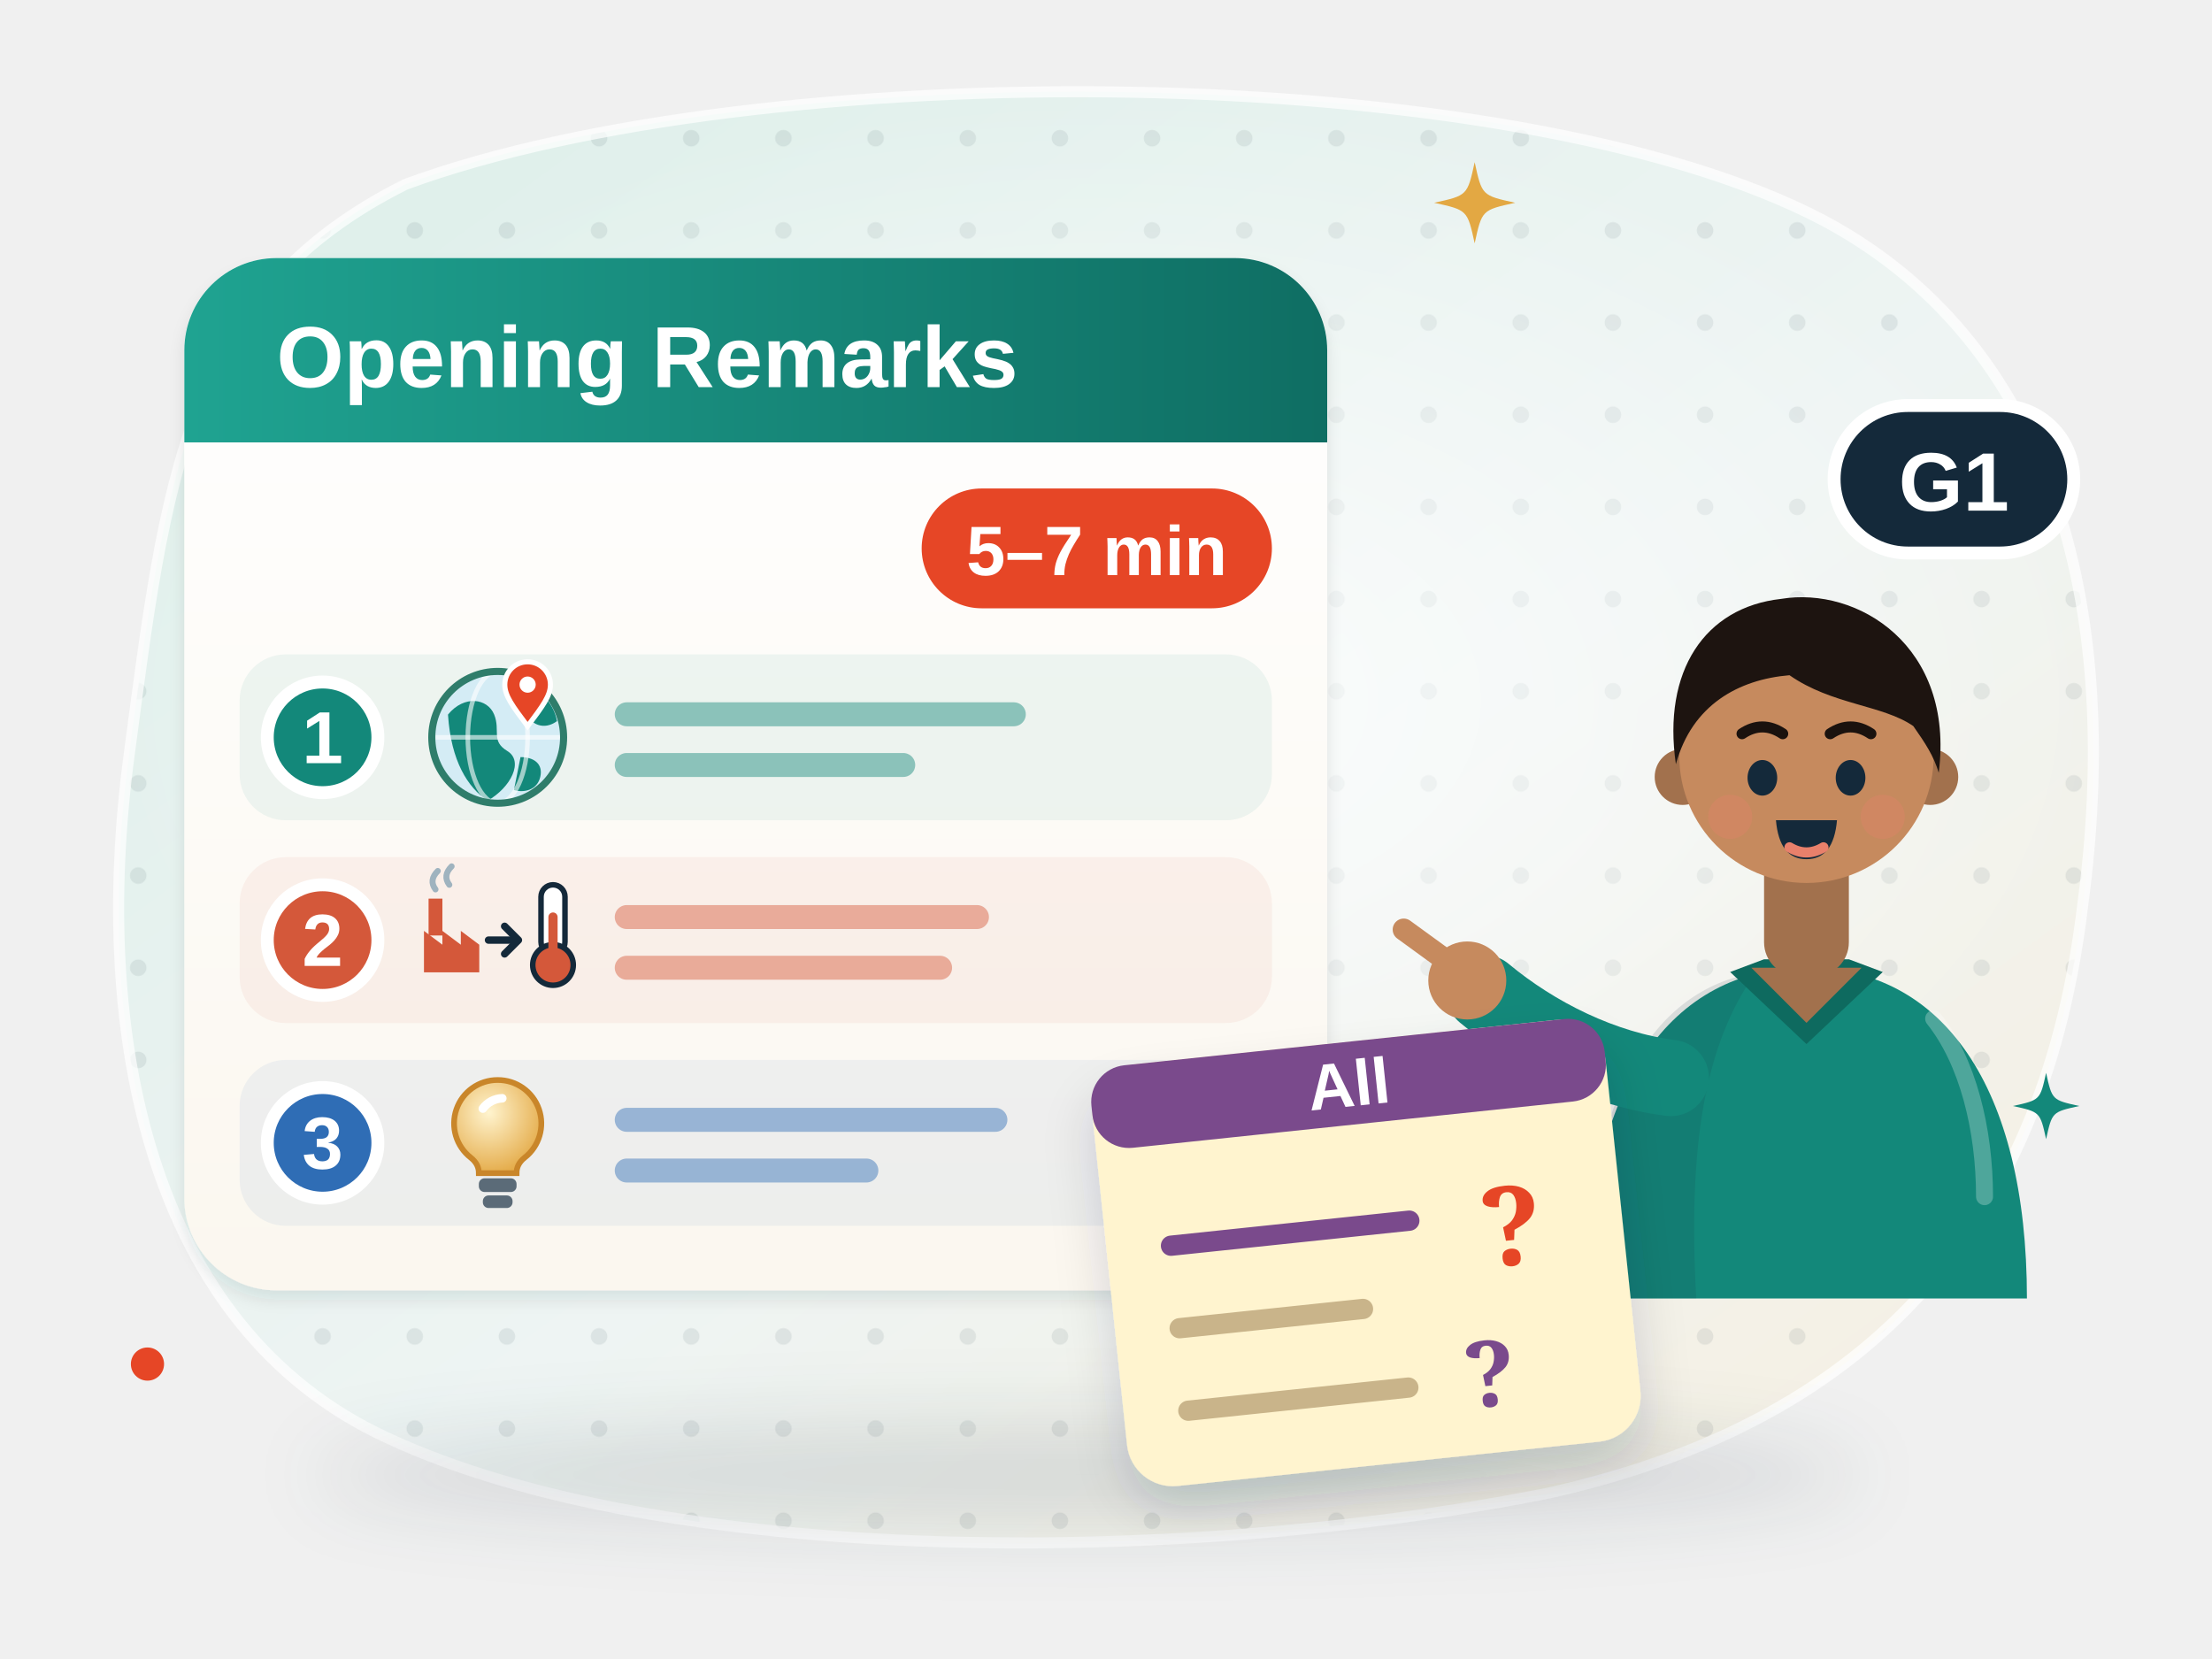
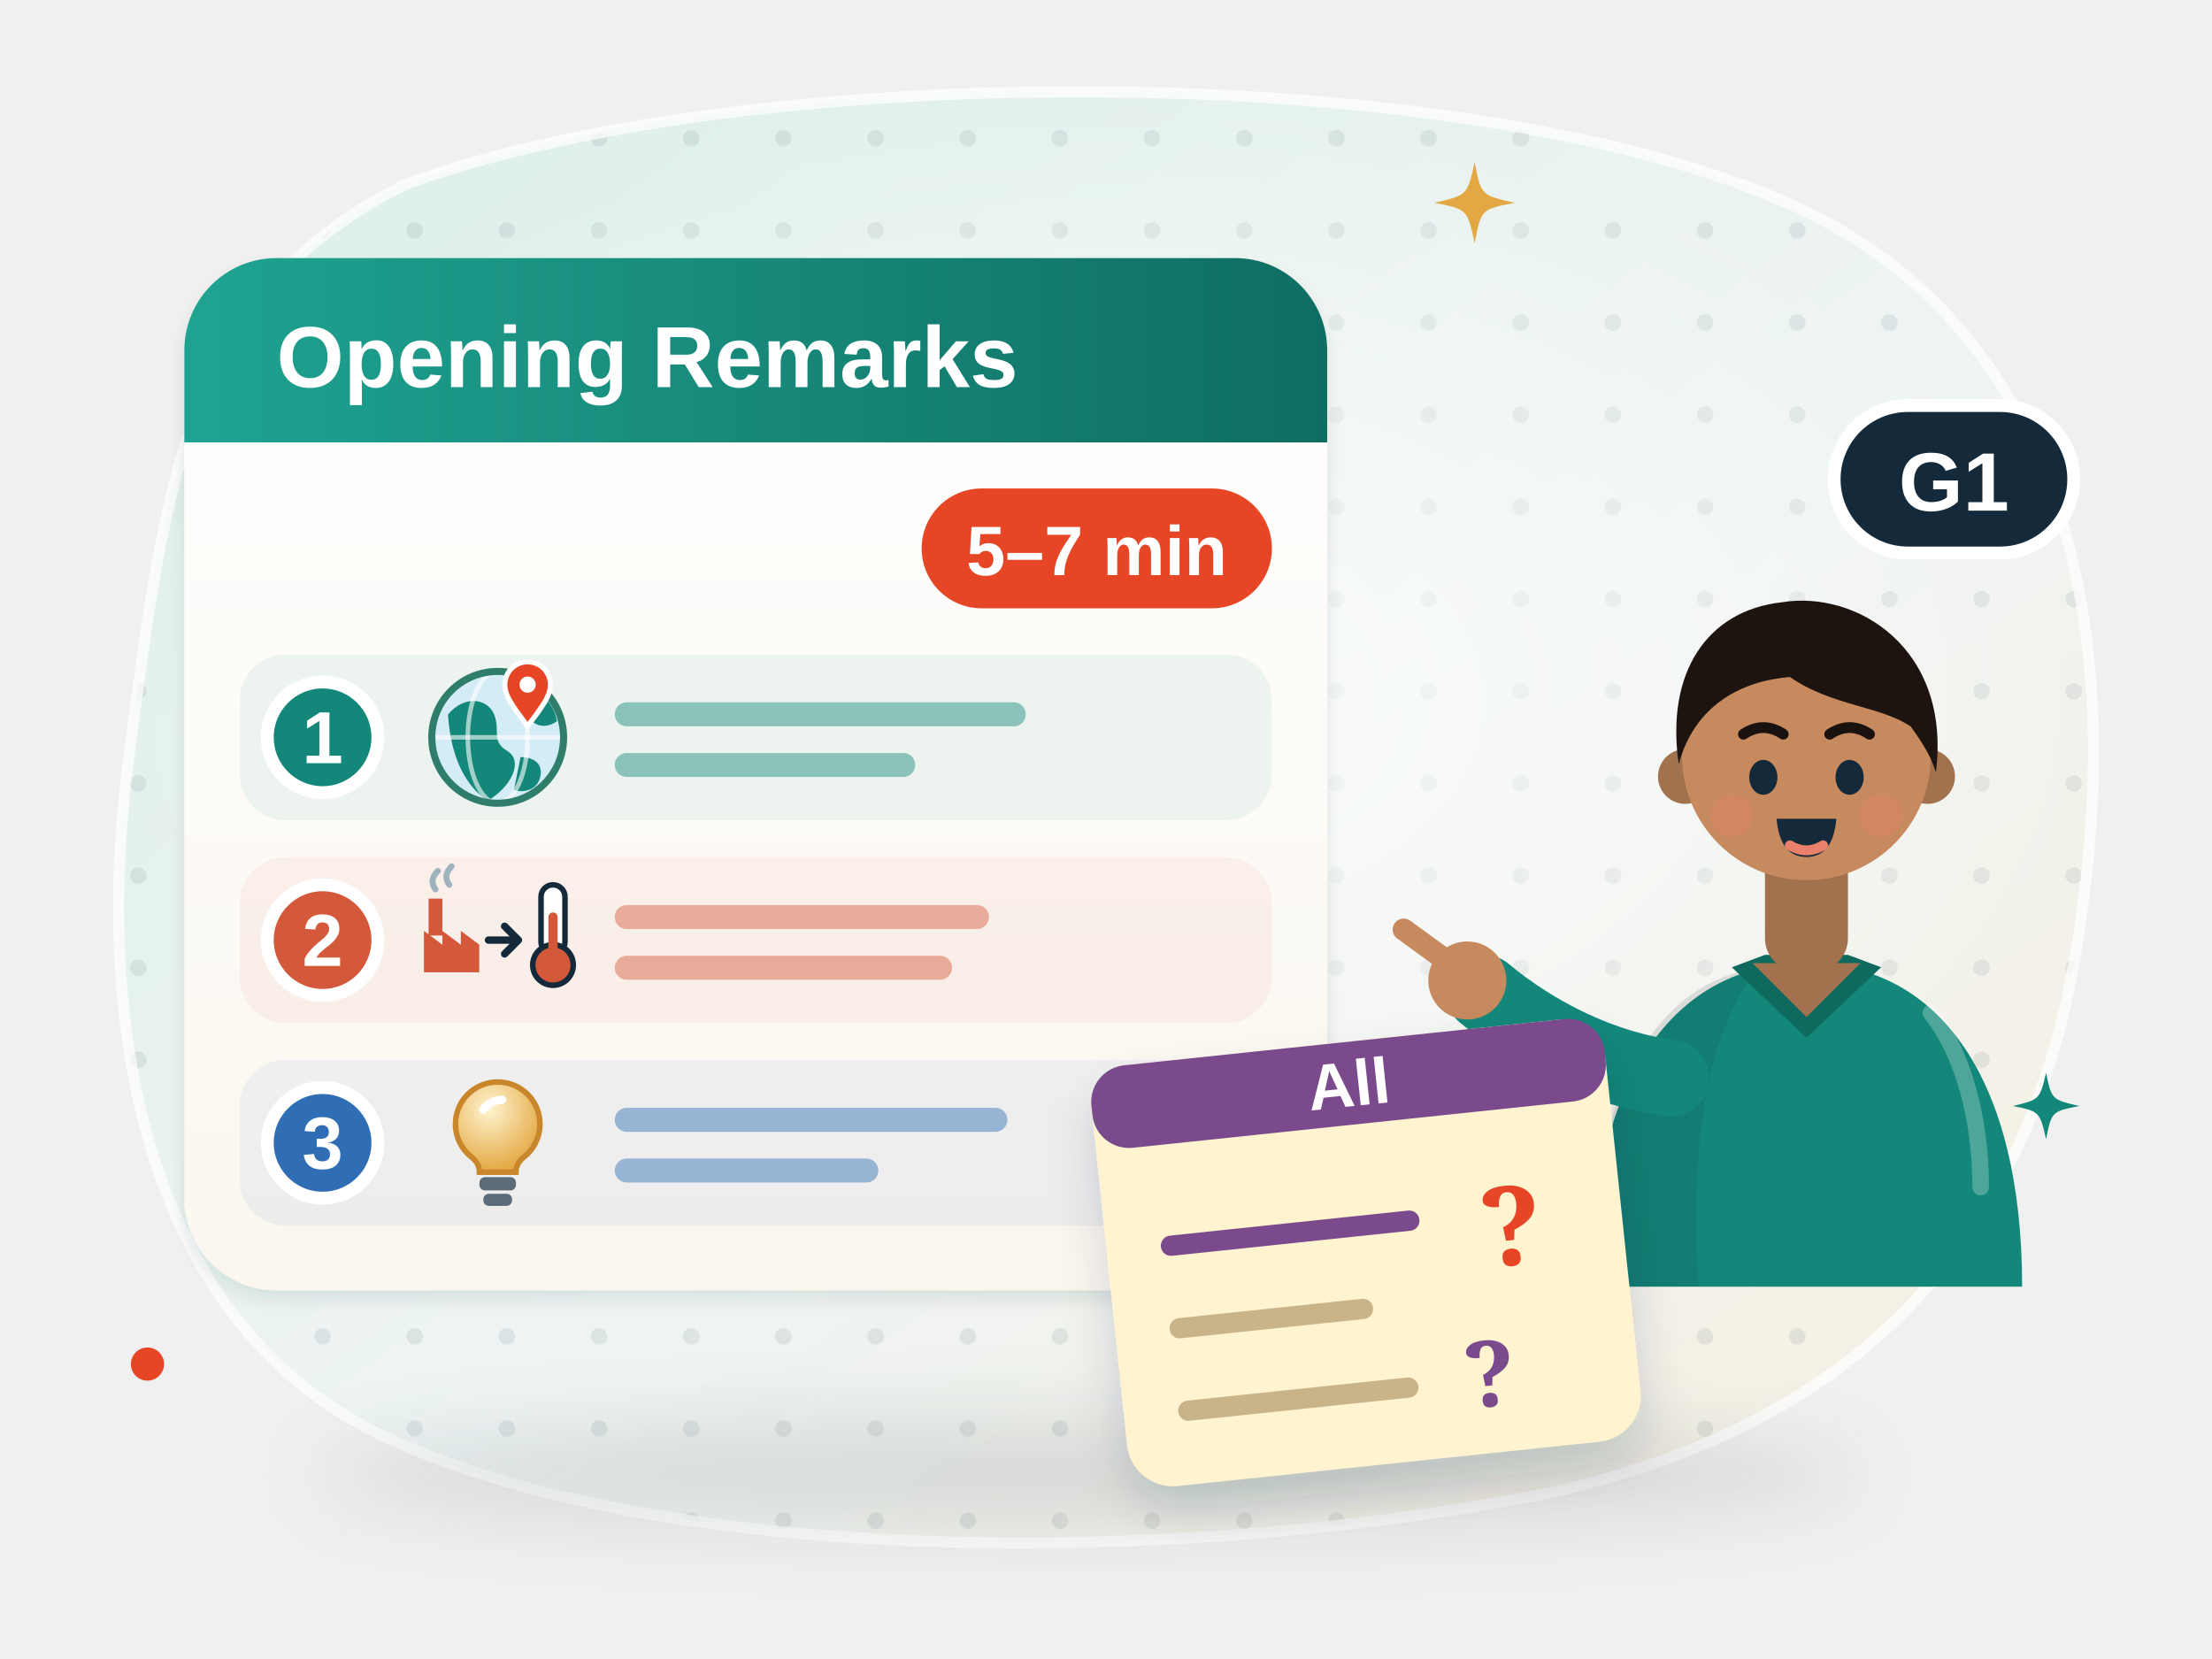
<svg xmlns="http://www.w3.org/2000/svg" viewBox="0 0 240 180" fill="none" role="img" aria-label="Revision of the task: a Group 1 student points to the Opening Remarks plan, 5–7 minutes in three parts — 1 the country, 2 causes and effects, 3 strategies — while the rest of the class writes questions on a notepad">
  <style>
.o1x-tw { animation: o1x-tw 3.2s ease-in-out infinite; transform-box: fill-box; transform-origin: center; }
@keyframes o1x-tw { 0%, 100% { opacity: .35; transform: scale(.6); } 50% { opacity: 1; transform: scale(1); } }
.o1x-fl { animation: o1x-fl 6s ease-in-out infinite; } .o1x-fb { animation: o1x-fl 6.5s ease-in-out -3s infinite; }
@keyframes o1x-fl { 50% { transform: translateY(-3px); } }
.o1x-bl { animation: o1x-bl 4.6s infinite; transform-box: fill-box; transform-origin: center; }
@keyframes o1x-bl { 0%, 93%, 100% { transform: scaleY(1); } 96% { transform: scaleY(.1); } }
.o1x-arm { animation: o1x-arm 3s ease-in-out infinite; transform-box: fill-box; transform-origin: 100% 100%; }
@keyframes o1x-arm { 0%, 100% { transform: rotate(0); } 50% { transform: rotate(6deg); } }
.o1x-wr { stroke-dasharray: 26; animation: o1x-wr 4s ease-in-out infinite; }
@keyframes o1x-wr { 0% { stroke-dashoffset: 26; } 50%, 100% { stroke-dashoffset: 0; } }
@media (prefers-reduced-motion: reduce) { * { animation: none !important; } }
</style>
  <defs>
    <linearGradient id="o1x-bg" x1="0" y1="0" x2="1" y2="1">
      <stop offset="0" stop-color="#dcefe9" />
      <stop offset=".55" stop-color="#eef4f3" />
      <stop offset="1" stop-color="#f7efe0" />
    </linearGradient>
    <pattern id="o1x-dots" width="10" height="10" patternUnits="userSpaceOnUse">
      <circle cx="5" cy="5" r=".9" fill="#14293a" fill-opacity=".08" />
    </pattern>
    <radialGradient id="o1x-glow" cx=".5" cy=".5" r=".5">
      <stop offset="0" stop-color="#fff" stop-opacity=".8" />
      <stop offset="1" stop-color="#fff" stop-opacity="0" />
    </radialGradient>
    <filter id="o1x-sh" x="-25%" y="-25%" width="150%" height="160%">
      <feDropShadow dx="0" dy="4" stdDeviation="4" flood-color="#14293a" flood-opacity=".16" />
      <feDropShadow dx="0" dy="1" stdDeviation=".8" flood-color="#14293a" flood-opacity=".1" />
    </filter>
    <filter id="o1x-sh2" x="-30%" y="-30%" width="160%" height="170%">
      <feDropShadow dx="0" dy="2.5" stdDeviation="2.5" flood-color="#14293a" flood-opacity=".16" />
    </filter>
    <filter id="o1x-blur" x="-20%" y="-200%" width="140%" height="500%">
      <feGaussianBlur stdDeviation="4" />
    </filter>
    <linearGradient id="o1x-paper" x1="0" y1="0" x2="0" y2="1">
      <stop offset="0" stop-color="#fff" />
      <stop offset="1" stop-color="#fbf7ef" />
    </linearGradient>
-     <linearGradient id="o1x-shine" x1="0" y1="0" x2="0" y2="1">
-       <stop offset="0" stop-color="#fff" stop-opacity=".55" />
-       <stop offset="1" stop-color="#fff" stop-opacity="0" />
-     </linearGradient>
    <clipPath id="o1x-clip">
      <path d="M44 20C82 6 164 6 198 24c26 14 32 44 28 74-4 34-22 56-58 64-40 8-96 8-126-6C16 144 10 112 14 82c4-30 6-50 30-62z" />
    </clipPath>
    <linearGradient id="o1x-hd" x1="0" y1="0" x2="1" y2="0">
      <stop offset="0" stop-color="#1fa391" />
      <stop offset="1" stop-color="#0f6e63" />
    </linearGradient>
-     <radialGradient id="o1x-bulb" cx="0.4" cy="0.35" r="0.7">
+     <radialGradient id="o1x-bulb" cx="0.4" cy="0.3" r="0.7">
      <stop offset="0" stop-color="#fff4cf" />
      <stop offset="1" stop-color="#e3a843" />
    </radialGradient>
  </defs>
  <path d="M44 20C82 6 164 6 198 24c26 14 32 44 28 74-4 34-22 56-58 64-40 8-96 8-126-6C16 144 10 112 14 82c4-30 6-50 30-62z" fill="url(#o1x-bg)" />
  <g clip-path="url(#o1x-clip)">
    <rect width="240" height="180" fill="url(#o1x-dots)" />
    <ellipse cx="120" cy="76" rx="110" ry="66" fill="url(#o1x-glow)" />
  </g>
  <path d="M44 20C82 6 164 6 198 24c26 14 32 44 28 74-4 34-22 56-58 64-40 8-96 8-126-6C16 144 10 112 14 82c4-30 6-50 30-62z" stroke="#fff" stroke-opacity=".7" stroke-width="1.2" />
  <ellipse cx="118" cy="160" rx="84" ry="6" fill="#14293a" opacity=".12" filter="url(#o1x-blur)" />
  <g class="o1x-fl">
    <rect x="20" y="28" width="124" height="112" rx="10" fill="url(#o1x-paper)" filter="url(#o1x-sh)" />
    <path d="M20 48V38a10 10 0 0 1 10-10h104a10 10 0 0 1 10 10v10z" fill="url(#o1x-hd)" />
    <text x="30" y="42" font-family="'Helvetica Neue', Arial, sans-serif" font-size="9.4" font-weight="800" fill="#fff">Opening Remarks</text>
    <rect x="100" y="53" width="38" height="13" rx="6.5" fill="#e64626" />
    <text x="119" y="62.4" text-anchor="middle" font-family="'Helvetica Neue', Arial, sans-serif" font-size="7.6" font-weight="800" fill="#fff">5–7 min</text>
    <rect x="26" y="71" width="112" height="18" rx="5" fill="#13887a" fill-opacity=".07" />
    <circle cx="35" cy="80" r="6" fill="#13887a" stroke="#fff" stroke-width="1.4" />
    <text x="35" y="82.8" text-anchor="middle" font-family="'Helvetica Neue', Arial, sans-serif" font-size="8" font-weight="800" fill="#fff">1</text>
    <g transform="translate(54 80)">
      <g transform="scale(.55)">
        <circle r="13" fill="#d4ecf5" />
-         <path d="M-9.8 -4.5c3.2 -3.9 7.8 -3.2 9.1 0s-0.7 5.2 2.6 7.20.7 7.2 -3.9 9.8c-3.9 -2.6 -7.2 -7.8 -7.8 -16.9z" fill="#13887a" />
+         <path d="M-9.8 -4.5c3.2 -3.9 7.8 -3.2 9.1 0s-0.7 5.2 2.6 7.2.7 7.2 -3.9 9.8c-3.9 -2.6 -7.2 -7.8 -7.8 -16.9z" fill="#13887a" />
        <path d="M3.2 -11.0c4.5 0.7 7.8 3.9 8.5 7.8c-2.6 1.9 -5.2 0.7 -6.5 -1.9s-1.9 -3.9 -1.9 -5.9z" fill="#13887a" />
        <path d="M4.5 3.9c2.6 0 4.5 1.3 3.9 3.9s-3.2 3.2 -5.2 2.6z" fill="#13887a" />
        <ellipse rx="5.9" ry="13" stroke="#fff" stroke-opacity=".6" stroke-width=".9" />
        <path d="M-13 0H13" stroke="#fff" stroke-opacity=".6" stroke-width=".9" />
        <circle r="13" stroke="#2f7d6b" stroke-width="1.4" />
        <g transform="translate(5.9 -5.2)">
          <path d="M0 3C-3-1-4.5-3-4.5-5.2a4.5 4.5 0 0 1 9 0C4.5-3 3-1 0 3z" fill="#e64626" stroke="#fff" stroke-width="1" />
          <circle cy="-5.2" r="1.6" fill="#fff" />
        </g>
      </g>
    </g>
    <path d="M68 77.5h42M68 83h30" stroke="#13887a" stroke-width="2.6" stroke-linecap="round" opacity=".45" />
    <rect x="26" y="93" width="112" height="18" rx="5" fill="#d4583a" fill-opacity=".07" />
    <circle cx="35" cy="102" r="6" fill="#d4583a" stroke="#fff" stroke-width="1.4" />
    <text x="35" y="104.8" text-anchor="middle" font-family="'Helvetica Neue', Arial, sans-serif" font-size="8" font-weight="800" fill="#fff">2</text>
    <g transform="translate(54 102)">
      <g transform="scale(.5)">
        <path d="M-16 7v-9l4 3v-3l4 3v-3l4 3v6z" fill="#d4583a" />
        <rect x="-15" y="-9" width="3" height="8" fill="#d4583a" />
        <path d="M-13.5-11q-1.5-2 .5-4M-10.5-12q-1.5-2 .5-4" stroke="#9fb3bf" stroke-width="1.3" stroke-linecap="round" />
        <path d="M-2 0h5" stroke="#14293a" stroke-width="1.6" stroke-linecap="round" />
        <path d="M1.5-3l3 3-3 3" stroke="#14293a" stroke-width="1.6" stroke-linecap="round" stroke-linejoin="round" />
        <rect x="9.4" y="-12" width="5.2" height="15" rx="2.6" fill="#fff" stroke="#14293a" stroke-width="1.2" />
        <circle cx="12" cy="5.4" r="4.4" fill="#d4583a" stroke="#14293a" stroke-width="1.2" />
        <rect x="11" y="-6" width="2" height="10" rx="1" fill="#d4583a" />
      </g>
    </g>
    <path d="M68 99.5h38M68 105h34" stroke="#d4583a" stroke-width="2.6" stroke-linecap="round" opacity=".45" />
    <rect x="26" y="115" width="112" height="18" rx="5" fill="#2f6db5" fill-opacity=".07" />
    <circle cx="35" cy="124" r="6" fill="#2f6db5" stroke="#fff" stroke-width="1.4" />
    <text x="35" y="126.8" text-anchor="middle" font-family="'Helvetica Neue', Arial, sans-serif" font-size="8" font-weight="800" fill="#fff">3</text>
    <g transform="translate(54 124)">
-       <g transform="scale(0.62)">
+       <g transform="scale(0.6)">
        <path d="M0-11a7.6 7.6 0 0 1 4.7 13.6c-1 .8-1.4 1.7-1.4 2.7h-6.6c0-1-.4-1.9-1.4-2.7A7.6 7.6 0 0 1 0-11z" fill="url(#o1x-bulb)" stroke="#c9862a" stroke-width="1" />
        <path d="M-2.6-6a4.4 4.4 0 0 1 3.4-1.8" stroke="#fff" stroke-width="1.5" stroke-linecap="round" />
        <rect x="-3.3" y="6.2" width="6.6" height="2.4" rx="1" fill="#5b6b78" />
        <rect x="-2.6" y="9.2" width="5.2" height="2.2" rx="1" fill="#5b6b78" />
      </g>
    </g>
    <path d="M68 121.5h40M68 127h26" stroke="#2f6db5" stroke-width="2.6" stroke-linecap="round" opacity=".45" />
  </g>
-   <g transform="translate(196 82) scale(-0.92 0.92)">
+   <g transform="translate(196 82) scale(-0.9 0.9)">
    <path d="M-26 64C-26 39-16 25 0 25C16 25 26 39 26 64z" fill="#13887a" />
    <path d="M6 25.6C18 27.5 26 40 26 64H13C14 46 12 34 6 25.6z" fill="#14293a" opacity=".12" />
    <path d="M-15 31C-19 36-21 44-21 52" stroke="#fff" stroke-opacity=".25" stroke-width="2" stroke-linecap="round" />
    <path d="M-9 25.5L0 34L9 25.5L5 24H-5z" fill="#0e6a5f" />
    <rect x="-5" y="9" width="10" height="17" rx="4" fill="#a2714d" />
    <path d="M-6.5 25L0 31.5L6.5 25z" fill="#a2714d" />
    <circle cx="-14.6" cy="2.5" r="3.3" fill="#a2714d" />
    <circle cx="14.6" cy="2.5" r="3.3" fill="#a2714d" />
    <circle r="15" fill="#c68a5e" />
    <path d="M-15.6 2C-17.5-13-6-20 3-18.5C12-17.5 17-10 15.4 1C13.5-6 8-9 2-9.5C-3-6-9-6-12.6-3.5C-14-1.5-15 0-15.6 2z" fill="#1d1410" />
    <g class="o1x-bl">
-       <ellipse cx="-5.2" cy="2.6" rx="1.75" ry="2.1" fill="#14293a" />
-       <ellipse cx="5.2" cy="2.6" rx="1.75" ry="2.1" fill="#14293a" />
+       <ellipse cx="-5.2" cy="2.6" rx="1.7" ry="2.1" fill="#14293a" />
+       <ellipse cx="5.2" cy="2.6" rx="1.7" ry="2.1" fill="#14293a" />
    </g>
    <path d="M-7.6-2.6q2.4-1.6 4.8 0M2.8-2.6q2.4-1.6 4.8 0" stroke="#1a120e" stroke-width="1.3" stroke-linecap="round" />
    <circle cx="-9" cy="7.2" r="2.6" fill="#e8806b" opacity=".3" />
    <circle cx="9" cy="7.2" r="2.6" fill="#e8806b" opacity=".3" />
    <path d="M-3.6 7.6h7.2q-.4 4.6-3.6 4.6t-3.6-4.6z" fill="#14293a" />
    <path d="M-2 10.8q2 1.2 4 0" stroke="#e8806b" stroke-width="1.2" stroke-linecap="round" />
  </g>
  <g class="o1x-arm">
    <g transform="translate(196 82) scale(-.92 .92)">
      <path d="M16 38C24 37 32 33 38 28" stroke="#13887a" stroke-width="9" stroke-linecap="round" />
      <circle cx="40" cy="26.5" r="4.6" fill="#c68a5e" />
      <path d="M42 24.5l5.5-4" stroke="#c68a5e" stroke-width="2.6" stroke-linecap="round" />
    </g>
  </g>
  <g transform="translate(212 52)">
    <rect x="-13" y="-8" width="26" height="16" rx="8" fill="#14293a" stroke="#fff" stroke-width="1.4" />
    <text x="0" y="3.4" text-anchor="middle" font-family="'Helvetica Neue', Arial, sans-serif" font-size="9" font-weight="800" fill="#fff">G1</text>
  </g>
  <g class="o1x-fb">
    <g transform="translate(118 116) rotate(-6)">
      <rect width="56" height="46" rx="5" fill="#fff4cf" filter="url(#o1x-sh2)" />
      <rect width="56" height="9" rx="4" fill="#7a4a8c" />
      <text x="28" y="7" text-anchor="middle" font-family="'Helvetica Neue', Arial, sans-serif" font-size="7" font-weight="800" fill="#fff">All</text>
      <path class="o1x-wr" d="M7 20h26" stroke="#7a4a8c" stroke-width="2.2" stroke-linecap="round" />
      <path d="M7 29h20M7 38h24" stroke="#c9b48a" stroke-width="2.2" stroke-linecap="round" />
      <text x="44" y="26" text-anchor="middle" font-family="Georgia, serif" font-size="12" font-weight="800" fill="#e64626">?</text>
      <text x="40" y="41" text-anchor="middle" font-family="Georgia, serif" font-size="10" font-weight="800" fill="#7a4a8c">?</text>
    </g>
  </g>
-   <path class="o1x-tw" d="M160 17.6C160.79 21.21 160.79 21.21 164.4 22C160.79 22.79 160.79 22.79 160 26.4C159.21 22.79 159.21 22.79 155.6 22C159.21 21.21 159.21 21.21 160 17.6z" fill="#e3a843" />
-   <path class="o1x-tw" style="animation-delay:-1.2s" d="M222 116.4C222.65 119.35 222.65 119.35 225.6 120C222.65 120.65 222.65 120.65 222 123.6C221.35 120.65 221.35 120.65 218.4 120C221.35 119.35 221.35 119.35 222 116.4z" fill="#13887a" />
+   <path class="o1x-tw" d="M160 17.6C160.7 21.2 160.7 21.2 164.4 22C160.7 22.7 160.7 22.7 160 26.4C159.2 22.7 159.2 22.7 155.6 22C159.2 21.2 159.2 21.2 160 17.6z" fill="#e3a843" />
+   <path class="o1x-tw" style="animation-delay:-1.2s" d="M222 116.4C222.6 119.3 222.6 119.3 225.6 120C222.6 120.6 222.6 120.6 222 123.6C221.3 120.6 221.3 120.6 218.4 120C221.3 119.3 221.3 119.3 222 116.4z" fill="#13887a" />
  <circle class="o1x-tw" style="animation-delay:-0.6s" cx="16" cy="148" r="1.8" fill="#e64626" />
</svg>
